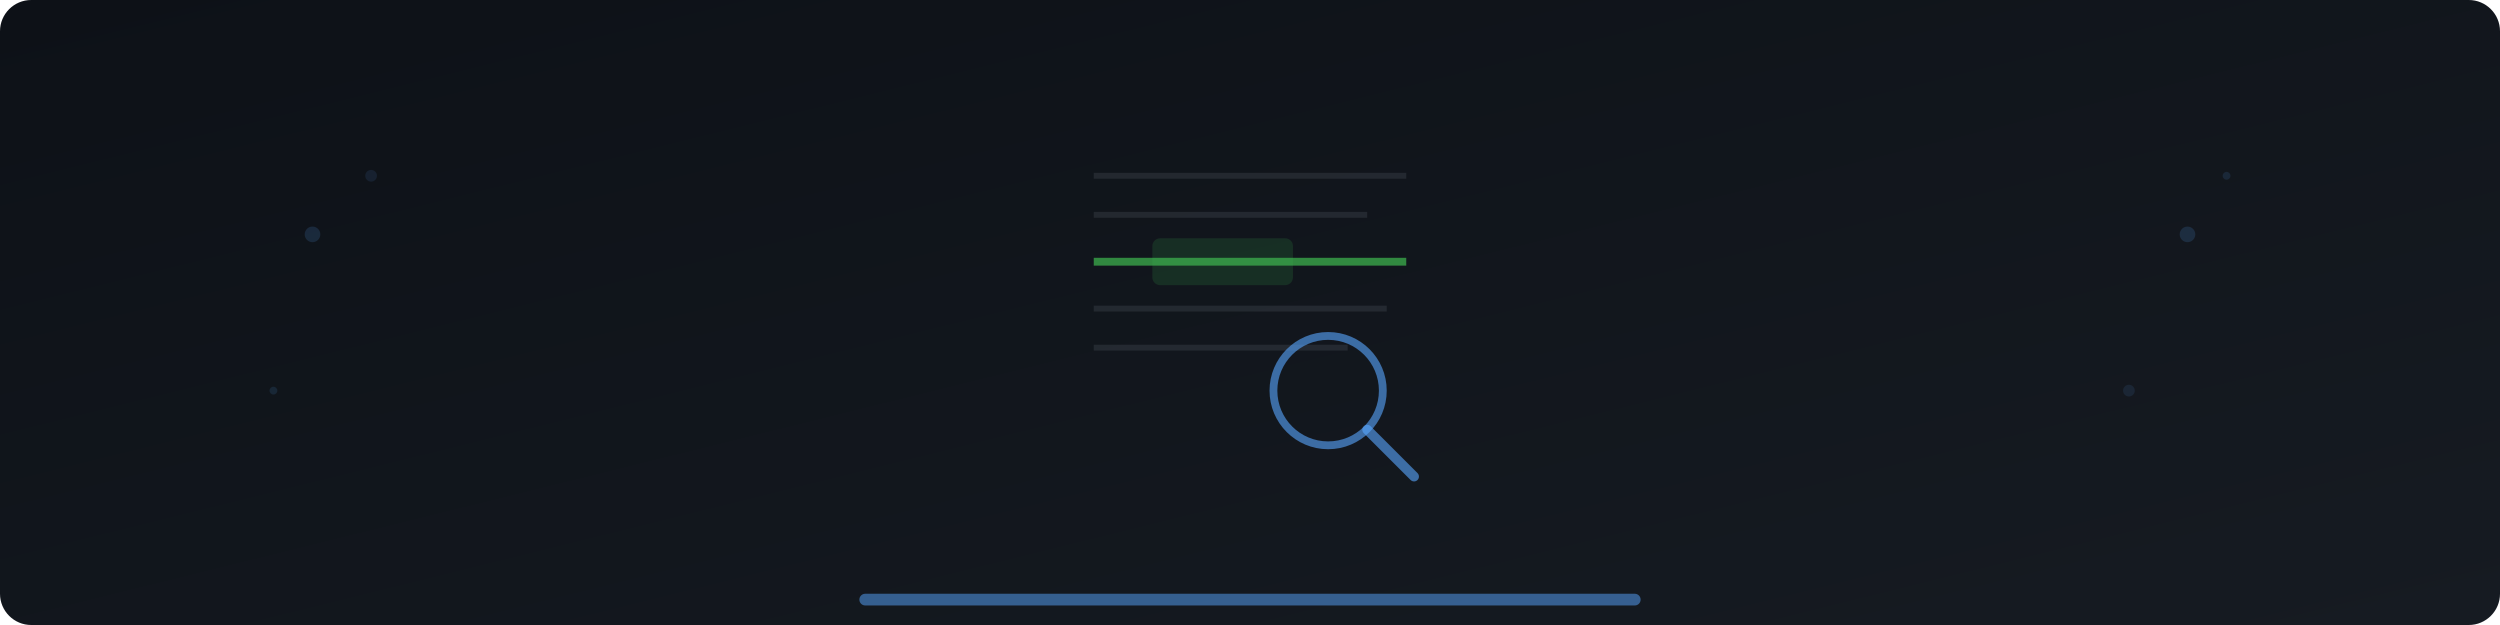
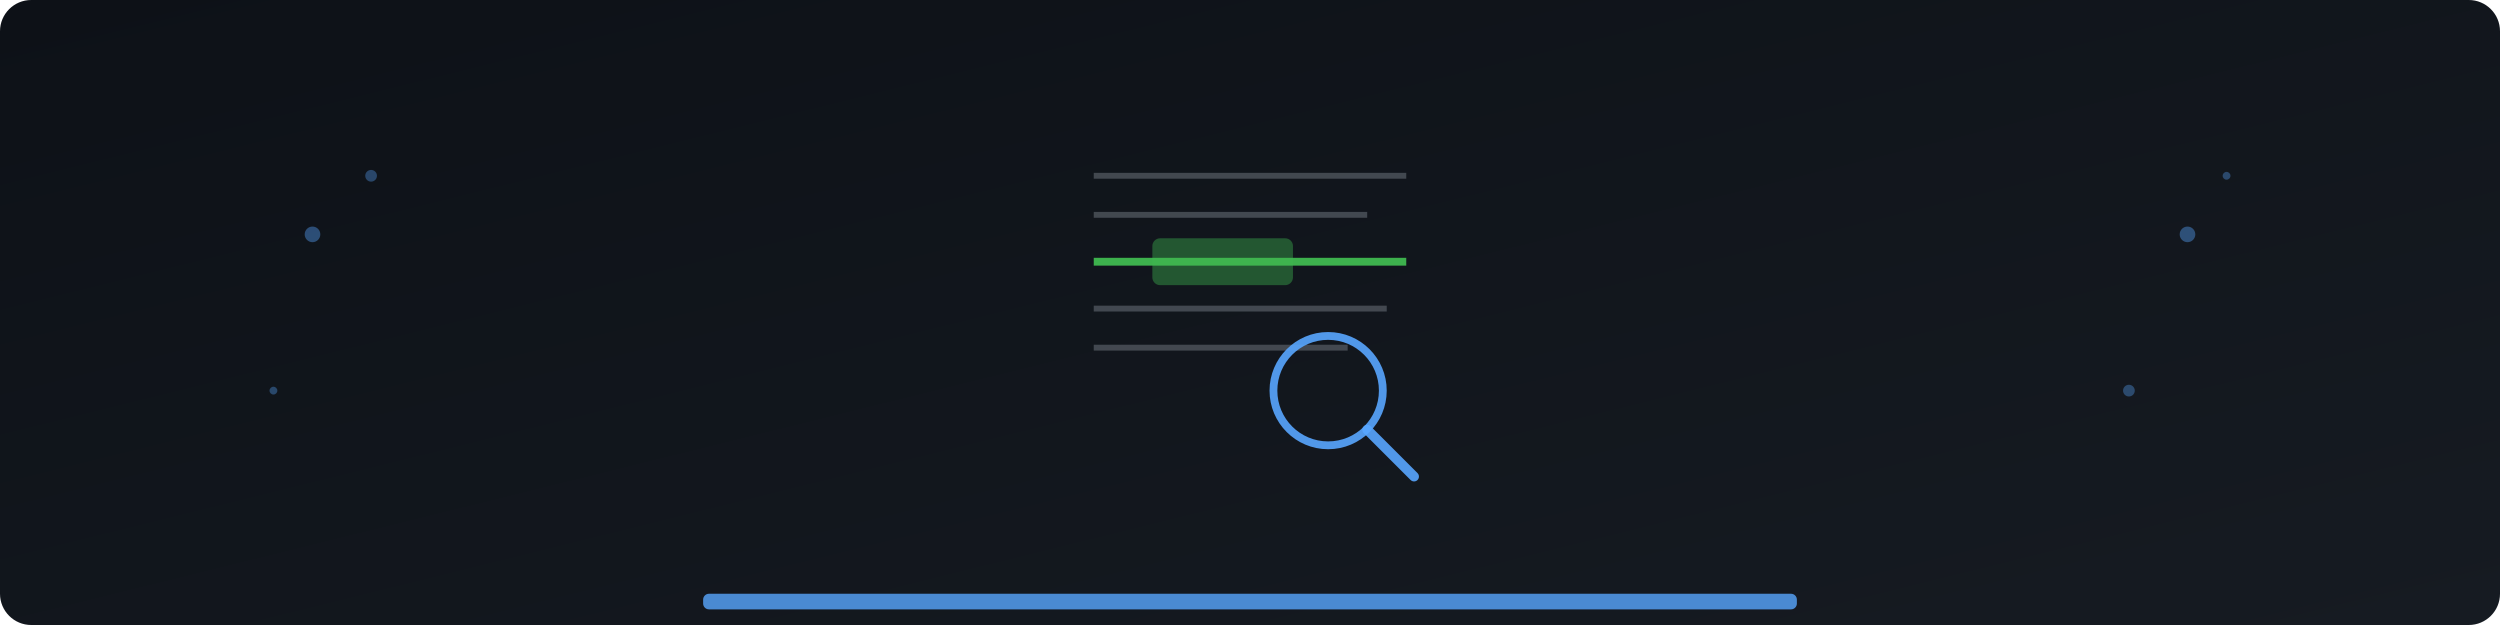
<svg xmlns="http://www.w3.org/2000/svg" viewBox="0 0 640 160" width="640" height="160">
  <defs>
    <linearGradient id="bg" x1="0" y1="0" x2="1" y2="1">
      <stop offset="0%" stop-color="#0d1117" />
      <stop offset="100%" stop-color="#161b22" />
    </linearGradient>
  </defs>
  <rect width="640" height="160" fill="url(#bg)" rx="8" />
-   <circle cx="80" cy="60" r="2" fill="#58a6ff" opacity="0.15" />
-   <circle cx="95" cy="45" r="1.5" fill="#58a6ff" opacity="0.1" />
-   <circle cx="70" cy="100" r="1" fill="#58a6ff" opacity="0.12" />
-   <circle cx="560" cy="60" r="2" fill="#58a6ff" opacity="0.15" />
-   <circle cx="545" cy="100" r="1.5" fill="#58a6ff" opacity="0.1" />
-   <circle cx="570" cy="45" r="1" fill="#58a6ff" opacity="0.12" />
-   <line x1="280" y1="45" x2="360" y2="45" stroke="#8b949e" stroke-width="1.5" opacity="0.15" />
-   <line x1="280" y1="55" x2="350" y2="55" stroke="#8b949e" stroke-width="1.5" opacity="0.15" />
-   <rect x="295" y="61" width="36" height="12" rx="2" fill="#3fb950" opacity="0.15" />
-   <line x1="280" y1="67" x2="360" y2="67" stroke="#3fb950" stroke-width="2" opacity="0.7" />
-   <line x1="280" y1="79" x2="355" y2="79" stroke="#8b949e" stroke-width="1.5" opacity="0.15" />
-   <line x1="280" y1="89" x2="345" y2="89" stroke="#8b949e" stroke-width="1.5" opacity="0.15" />
-   <circle cx="340" cy="100" r="14" fill="none" stroke="#58a6ff" stroke-width="2" opacity="0.6" />
-   <line x1="350" y1="110" x2="362" y2="122" stroke="#58a6ff" stroke-width="2.5" opacity="0.6" stroke-linecap="round" />
-   <rect x="220" y="152" width="200" height="3" fill="#58a6ff" opacity="0.5" rx="1.5" />
+   <circle cx="80" cy="60" r="2" fill="#58a6ff" opacity="0.4" />
+   <circle cx="95" cy="45" r="1.5" fill="#58a6ff" opacity="0.35" />
+   <circle cx="70" cy="100" r="1" fill="#58a6ff" opacity="0.35" />
+   <circle cx="560" cy="60" r="2" fill="#58a6ff" opacity="0.4" />
+   <circle cx="545" cy="100" r="1.5" fill="#58a6ff" opacity="0.35" />
+   <circle cx="570" cy="45" r="1" fill="#58a6ff" opacity="0.35" />
+   <line x1="280" y1="45" x2="360" y2="45" stroke="#8b949e" stroke-width="1.5" opacity="0.4" />
+   <line x1="280" y1="55" x2="350" y2="55" stroke="#8b949e" stroke-width="1.5" opacity="0.4" />
+   <rect x="295" y="61" width="36" height="12" rx="2" fill="#3fb950" opacity="0.4" />
+   <line x1="280" y1="67" x2="360" y2="67" stroke="#3fb950" stroke-width="2" opacity="0.95" />
+   <line x1="280" y1="79" x2="355" y2="79" stroke="#8b949e" stroke-width="1.5" opacity="0.4" />
+   <line x1="280" y1="89" x2="345" y2="89" stroke="#8b949e" stroke-width="1.5" opacity="0.4" />
+   <circle cx="340" cy="100" r="14" fill="none" stroke="#58a6ff" stroke-width="2" opacity="0.9" />
+   <line x1="350" y1="110" x2="362" y2="122" stroke="#58a6ff" stroke-width="2.5" opacity="0.9" stroke-linecap="round" />
+   <rect x="180" y="152" width="280" height="4" fill="#58a6ff" opacity="0.8" rx="1.5" />
</svg>
